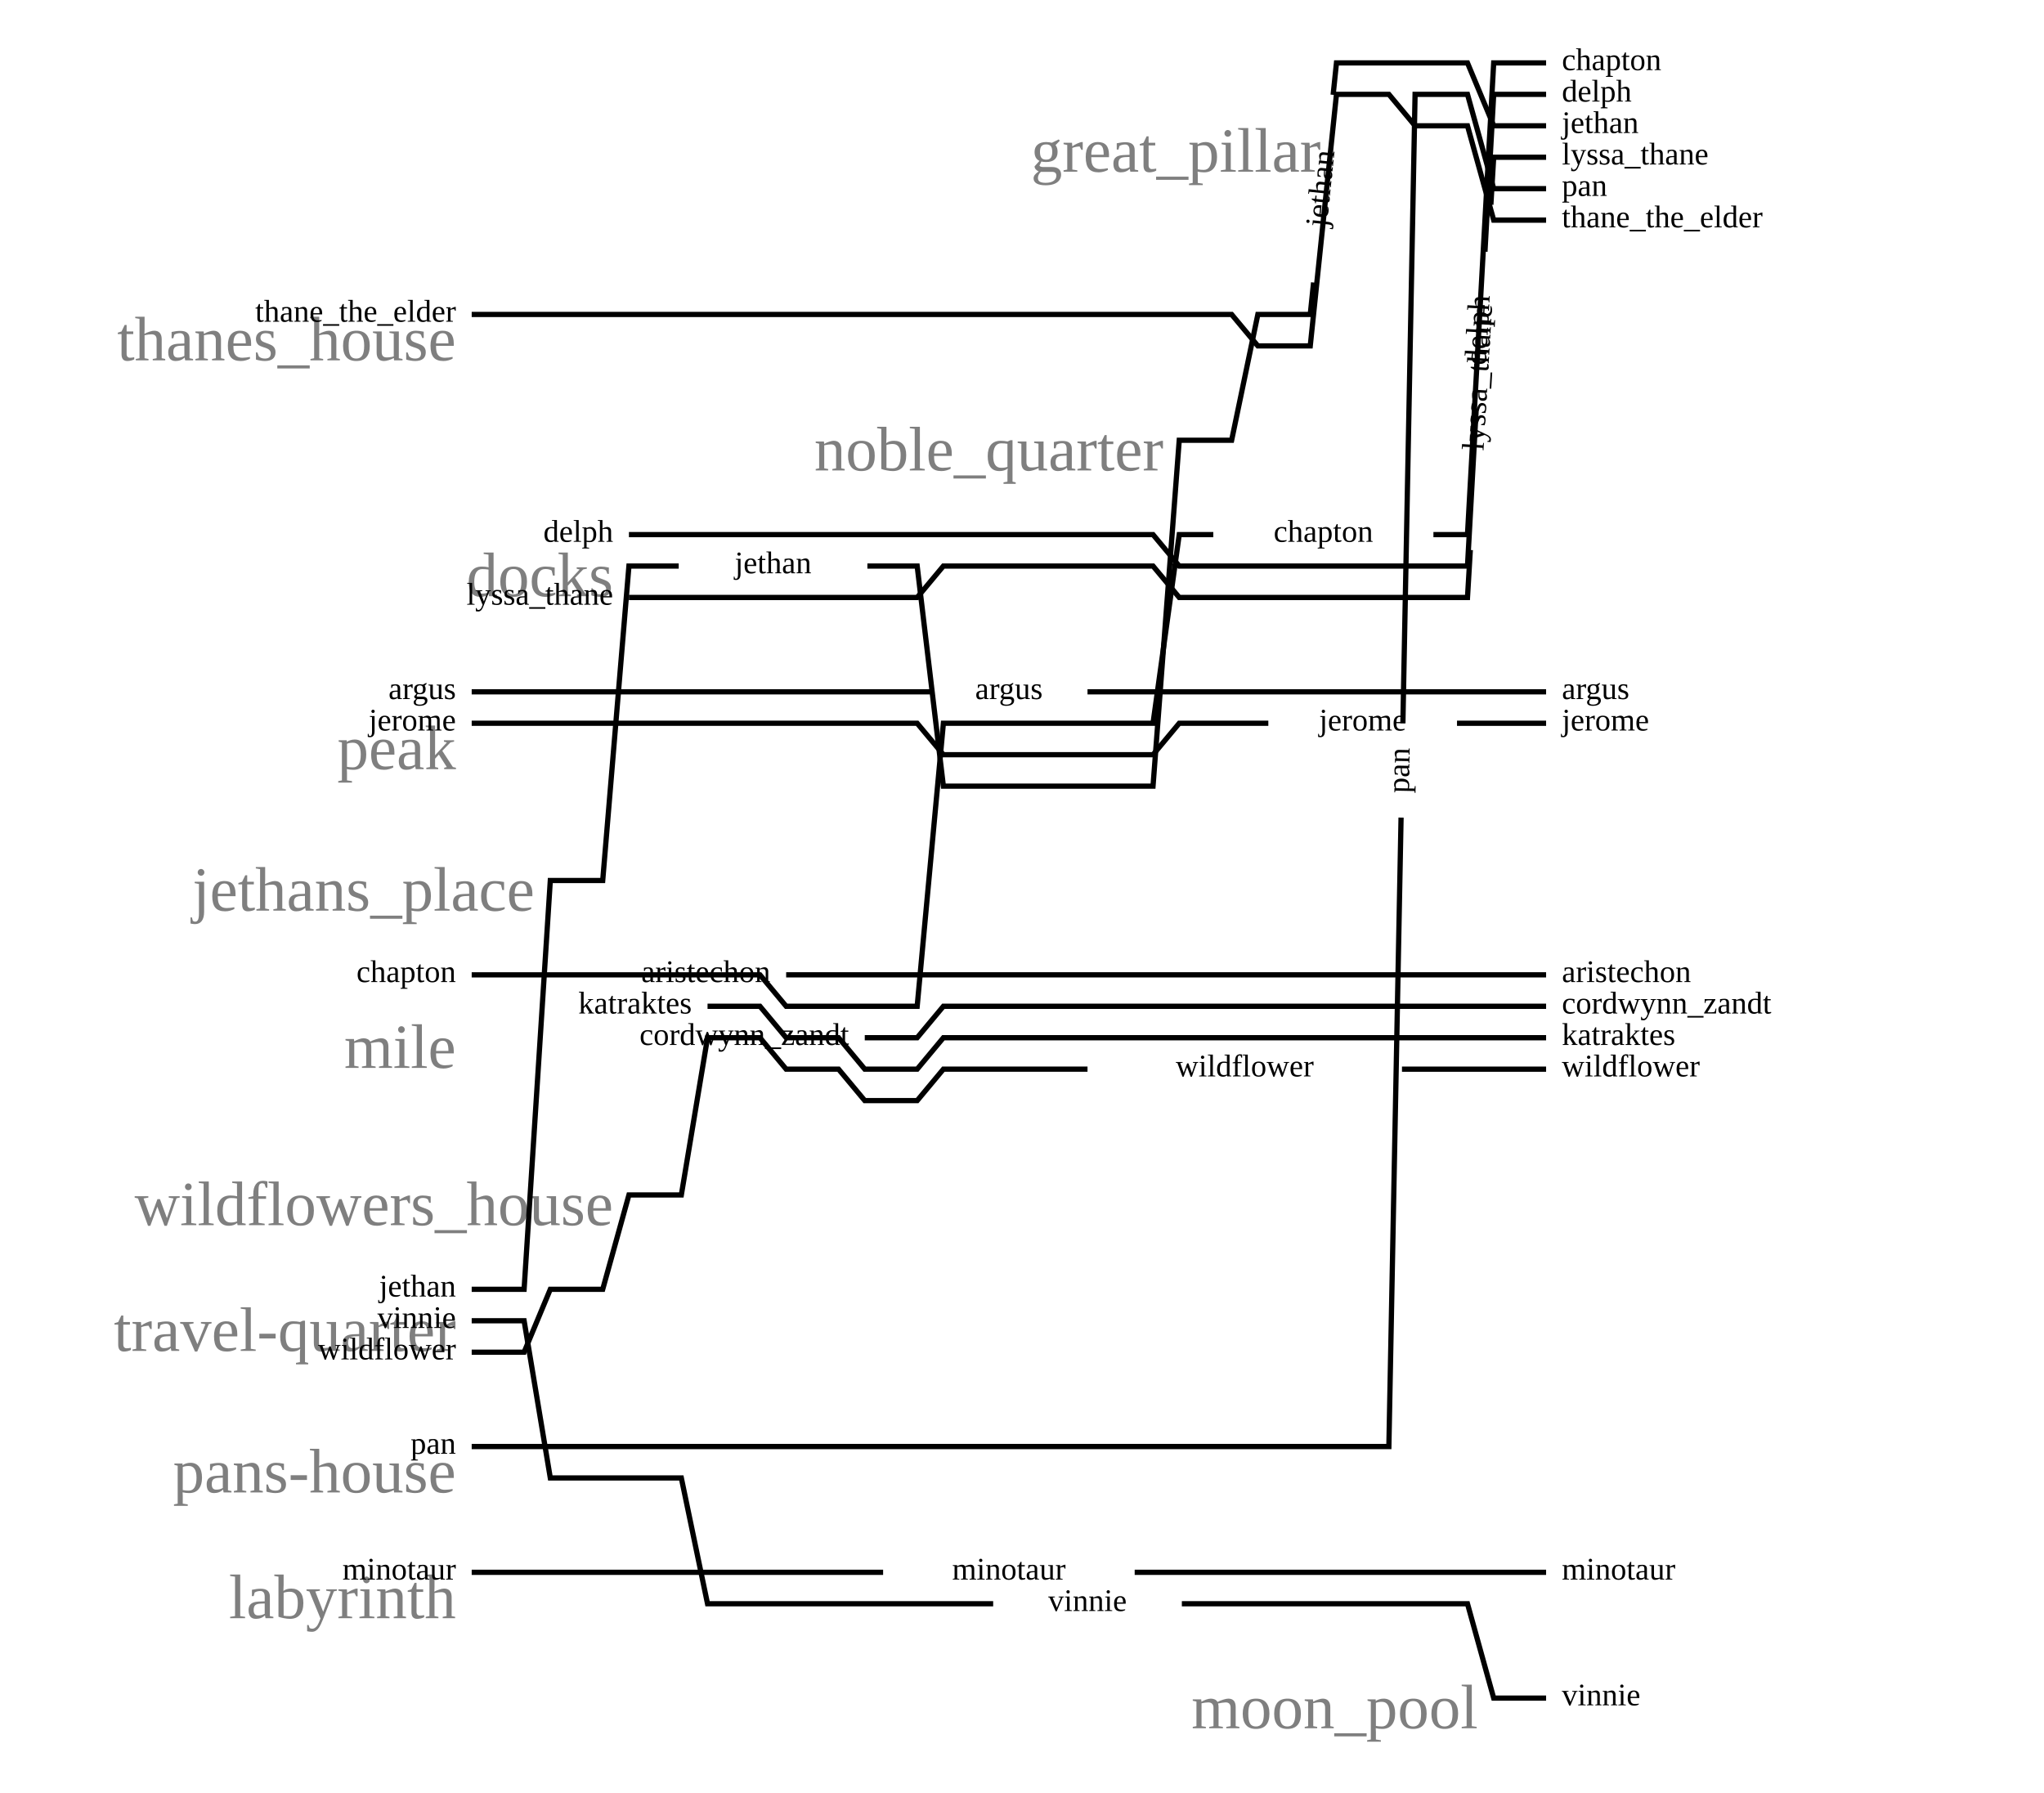
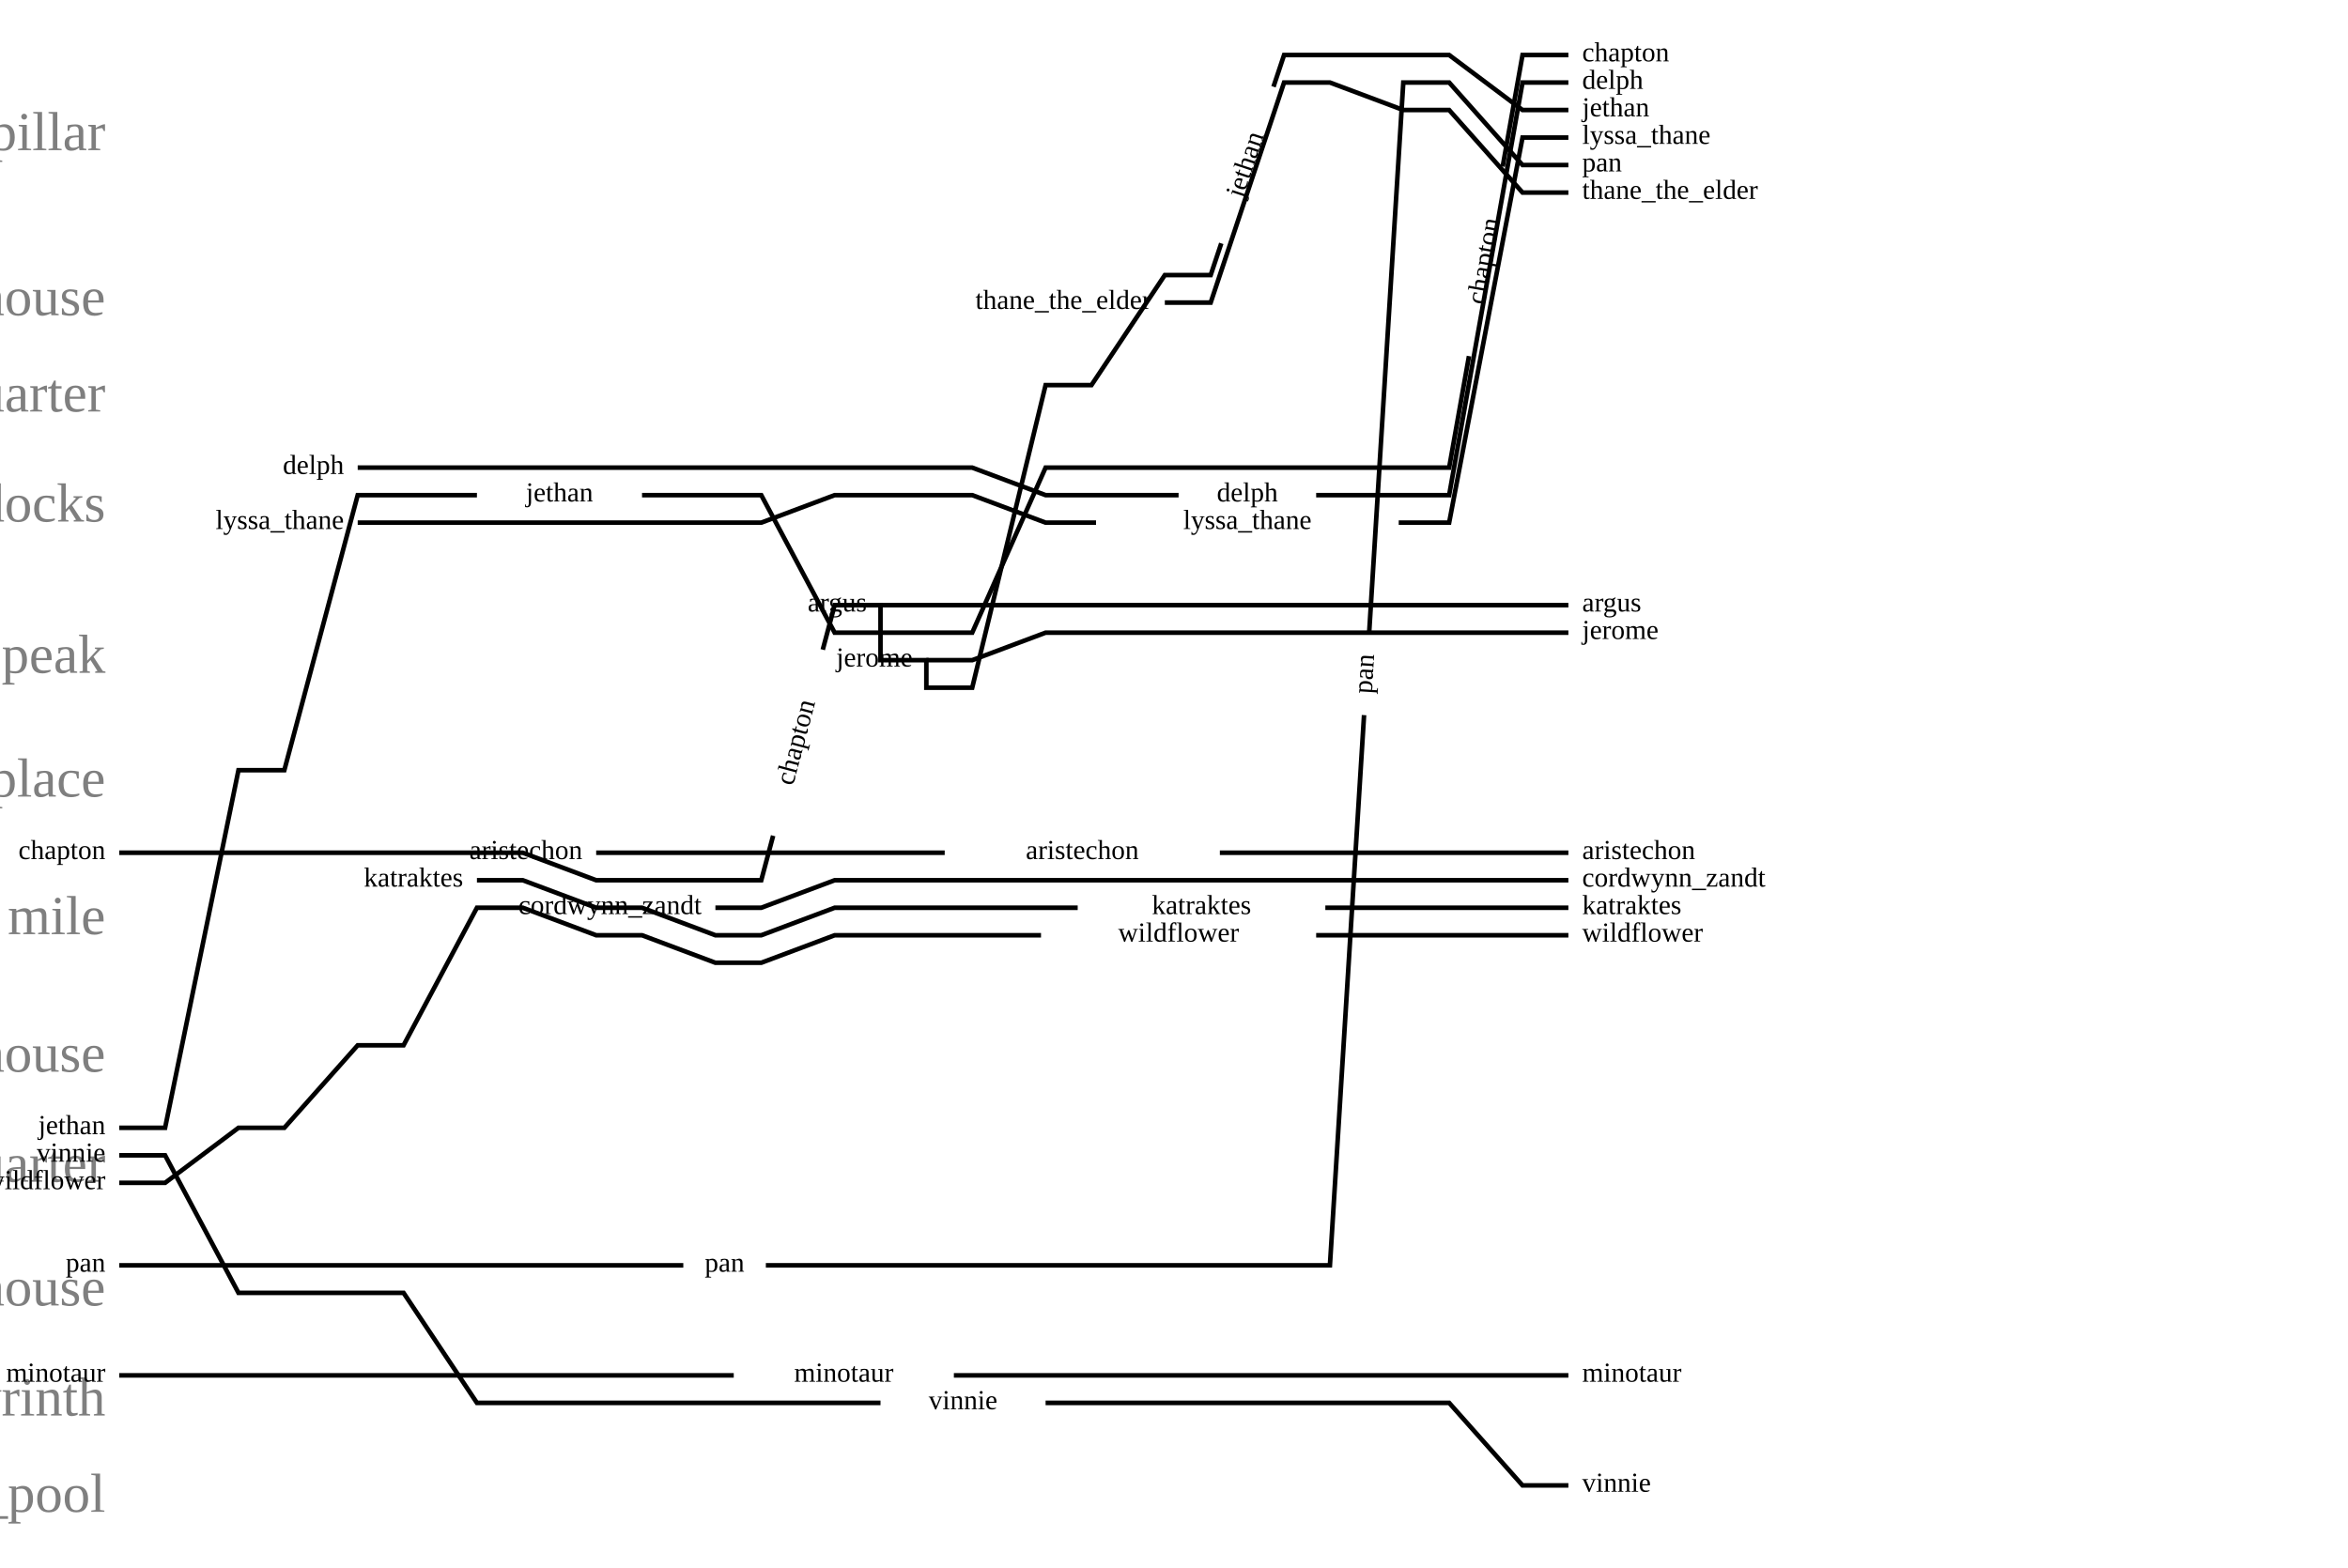
- <svg xmlns="http://www.w3.org/2000/svg" width="390" height="342">
-   <text x="252" y="30.0" text-anchor="end" dominant-baseline="middle" font-size="12" opacity="0.5">great_pillar</text>
-   <text x="87" y="66.0" text-anchor="end" dominant-baseline="middle" font-size="12" opacity="0.5">thanes_house</text>
-   <text x="222" y="87.0" text-anchor="end" dominant-baseline="middle" font-size="12" opacity="0.5">noble_quarter</text>
-   <text x="117" y="111.0" text-anchor="end" dominant-baseline="middle" font-size="12" opacity="0.5">docks</text>
-   <text x="87" y="144.0" text-anchor="end" dominant-baseline="middle" font-size="12" opacity="0.5">peak</text>
-   <text x="102" y="171.0" text-anchor="end" dominant-baseline="middle" font-size="12" opacity="0.5">jethans_place</text>
-   <text x="87" y="201.0" text-anchor="end" dominant-baseline="middle" font-size="12" opacity="0.5">mile</text>
-   <text x="117" y="231.0" text-anchor="end" dominant-baseline="middle" font-size="12" opacity="0.5">wildflowers_house</text>
-   <text x="87" y="255.0" text-anchor="end" dominant-baseline="middle" font-size="12" opacity="0.5">travel-quarter</text>
-   <text x="87" y="282.0" text-anchor="end" dominant-baseline="middle" font-size="12" opacity="0.5">pans-house</text>
-   <text x="87" y="306.0" text-anchor="end" dominant-baseline="middle" font-size="12" opacity="0.5">labyrinth</text>
-   <text x="282" y="327.0" text-anchor="end" dominant-baseline="middle" font-size="12" opacity="0.5">moon_pool</text>
-   <text x="252.5" y="102.0" transform="rotate(0.0 252.5 102.0)" text-anchor="middle" dominant-baseline="middle" font-size="6">chapton</text>
-   <path id="thread_chapton_0" fill="none" stroke="black" stroke_width="3" d="M 90 186 145 186 150 192 175 192 180 138 220 138 225 102 231.5 102.0" />
-   <path id="thread_chapton_1" fill="none" stroke="black" stroke_width="3" d="M 273.5 102.0 280 102 285 12 295 12" />
-   <text x="87" y="186" text-anchor="end" dominant-baseline="middle" font-size="6">chapton</text>
-   <text x="298" y="12" text-anchor="start" dominant-baseline="middle" font-size="6">chapton</text>
-   <text x="207.5" y="306.0" transform="rotate(0.0 207.5 306.0)" text-anchor="middle" dominant-baseline="middle" font-size="6">vinnie</text>
-   <path id="thread_vinnie_0" fill="none" stroke="black" stroke_width="3" d="M 90 252 100 252 105 282 130 282 135 306 189.5 306.0" />
-   <path id="thread_vinnie_1" fill="none" stroke="black" stroke_width="3" d="M 225.5 306.0 280 306 285 324 295 324" />
-   <text x="87" y="252" text-anchor="end" dominant-baseline="middle" font-size="6">vinnie</text>
-   <text x="298" y="324" text-anchor="start" dominant-baseline="middle" font-size="6">vinnie</text>
-   <text x="237.5" y="204.0" transform="rotate(0.0 237.5 204.0)" text-anchor="middle" dominant-baseline="middle" font-size="6">wildflower</text>
-   <path id="thread_wildflower_0" fill="none" stroke="black" stroke_width="3" d="M 90 258 100 258 105 246 115 246 120 228 130 228 135 198 145 198 150 204 160 204 165 210 175 210 180 204 207.5 204.0" />
-   <path id="thread_wildflower_1" fill="none" stroke="black" stroke_width="3" d="M 267.5 204.0 295 204" />
-   <text x="87" y="258" text-anchor="end" dominant-baseline="middle" font-size="6">wildflower</text>
-   <text x="298" y="204" text-anchor="start" dominant-baseline="middle" font-size="6">wildflower</text>
-   <text x="147.5" y="108.0" transform="rotate(0.0 147.5 108.0)" text-anchor="middle" dominant-baseline="middle" font-size="6">jethan</text>
-   <text x="252.5" y="36.0" transform="rotate(-84.05314 252.5 36.0)" text-anchor="middle" dominant-baseline="middle" font-size="6">jethan</text>
-   <path id="thread_jethan_0" fill="none" stroke="black" stroke_width="3" d="M 90 246 100 246 105 168 115 168 120 108 129.5 108.0" />
-   <path id="thread_jethan_1" fill="none" stroke="black" stroke_width="3" d="M 165.5 108.0 175 108 180 150 220 150 225 84 235 84 240 60 250 60 250.635 53.903" />
-   <path id="thread_jethan_2" fill="none" stroke="black" stroke_width="3" d="M 254.365 18.097 255 12 280 12 285 24 295 24" />
-   <text x="87" y="246" text-anchor="end" dominant-baseline="middle" font-size="6">jethan</text>
-   <text x="298" y="24" text-anchor="start" dominant-baseline="middle" font-size="6">jethan</text>
-   <text x="267.5" y="147.0" transform="rotate(-88.88976 267.5 147.0)" text-anchor="middle" dominant-baseline="middle" font-size="6">pan</text>
-   <path id="thread_pan_0" fill="none" stroke="black" stroke_width="3" d="M 90 276 265 276 267.326 155.998" />
-   <path id="thread_pan_1" fill="none" stroke="black" stroke_width="3" d="M 267.674 138.002 270 18 280 18 285 36 295 36" />
-   <text x="87" y="276" text-anchor="end" dominant-baseline="middle" font-size="6">pan</text>
-   <text x="298" y="36" text-anchor="start" dominant-baseline="middle" font-size="6">pan</text>
-   <text x="192.5" y="300.0" transform="rotate(0.0 192.5 300.0)" text-anchor="middle" dominant-baseline="middle" font-size="6">minotaur</text>
-   <path id="thread_minotaur_0" fill="none" stroke="black" stroke_width="3" d="M 90 300 168.5 300.0" />
-   <path id="thread_minotaur_1" fill="none" stroke="black" stroke_width="3" d="M 216.5 300.0 295 300" />
-   <text x="87" y="300" text-anchor="end" dominant-baseline="middle" font-size="6">minotaur</text>
-   <text x="298" y="300" text-anchor="start" dominant-baseline="middle" font-size="6">minotaur</text>
-   <text x="192.5" y="132.0" transform="rotate(0.0 192.5 132.0)" text-anchor="middle" dominant-baseline="middle" font-size="6">argus</text>
-   <path id="thread_argus_0" fill="none" stroke="black" stroke_width="3" d="M 90 132 177.5 132.0" />
-   <path id="thread_argus_1" fill="none" stroke="black" stroke_width="3" d="M 207.5 132.0 295 132" />
-   <text x="87" y="132" text-anchor="end" dominant-baseline="middle" font-size="6">argus</text>
-   <text x="298" y="132" text-anchor="start" dominant-baseline="middle" font-size="6">argus</text>
-   <text x="260.0" y="138.0" transform="rotate(0.0 260.0 138.0)" text-anchor="middle" dominant-baseline="middle" font-size="6">jerome</text>
-   <path id="thread_jerome_0" fill="none" stroke="black" stroke_width="3" d="M 90 138 175 138 180 144 220 144 225 138 242.0 138.0" />
-   <path id="thread_jerome_1" fill="none" stroke="black" stroke_width="3" d="M 278.0 138.0 295 138" />
-   <text x="87" y="138" text-anchor="end" dominant-baseline="middle" font-size="6">jerome</text>
-   <text x="298" y="138" text-anchor="start" dominant-baseline="middle" font-size="6">jerome</text>
-   <path id="thread_thane_the_elder_0" fill="none" stroke="black" stroke_width="3" d="M 90 60 235 60 240 66 250 66 255 18 265 18 270 24 280 24 285 42 295 42" />
-   <text x="87" y="60" text-anchor="end" dominant-baseline="middle" font-size="6">thane_the_elder</text>
-   <text x="298" y="42" text-anchor="start" dominant-baseline="middle" font-size="6">thane_the_elder</text>
-   <text x="282.5" y="63.0" transform="rotate(-86.82017 282.5 63.0)" text-anchor="middle" dominant-baseline="middle" font-size="6">delph</text>
-   <path id="thread_delph_0" fill="none" stroke="black" stroke_width="3" d="M 120 102 220 102 225 108 280 108 281.668 77.977" />
-   <path id="thread_delph_1" fill="none" stroke="black" stroke_width="3" d="M 283.332 48.023 285 18 295 18" />
-   <text x="117" y="102" text-anchor="end" dominant-baseline="middle" font-size="6">delph</text>
-   <text x="298" y="18" text-anchor="start" dominant-baseline="middle" font-size="6">delph</text>
-   <text x="282.5" y="72.0" transform="rotate(-86.59356 282.5 72.0)" text-anchor="middle" dominant-baseline="middle" font-size="6">lyssa_thane</text>
-   <path id="thread_lyssa_thane_0" fill="none" stroke="black" stroke_width="3" d="M 120 114 175 114 180 108 220 108 225 114 280 114 280.539 104.942" />
-   <path id="thread_lyssa_thane_1" fill="none" stroke="black" stroke_width="3" d="M 284.461 39.058 285 30 295 30" />
-   <text x="117" y="114" text-anchor="end" dominant-baseline="middle" font-size="6">lyssa_thane</text>
-   <text x="298" y="30" text-anchor="start" dominant-baseline="middle" font-size="6">lyssa_thane</text>
-   <path id="thread_katraktes_0" fill="none" stroke="black" stroke_width="3" d="M 135 192 145 192 150 198 160 198 165 204 175 204 180 198 295 198" />
-   <text x="132" y="192" text-anchor="end" dominant-baseline="middle" font-size="6">katraktes</text>
-   <text x="298" y="198" text-anchor="start" dominant-baseline="middle" font-size="6">katraktes</text>
-   <path id="thread_aristechon_0" fill="none" stroke="black" stroke_width="3" d="M 150 186 295 186" />
-   <text x="147" y="186" text-anchor="end" dominant-baseline="middle" font-size="6">aristechon</text>
-   <text x="298" y="186" text-anchor="start" dominant-baseline="middle" font-size="6">aristechon</text>
-   <path id="thread_cordwynn_zandt_0" fill="none" stroke="black" stroke_width="3" d="M 165 198 175 198 180 192 295 192" />
-   <text x="162" y="198" text-anchor="end" dominant-baseline="middle" font-size="6">cordwynn_zandt</text>
-   <text x="298" y="192" text-anchor="start" dominant-baseline="middle" font-size="6">cordwynn_zandt</text>
+ <svg xmlns="http://www.w3.org/2000/svg" width="512.0" height="342">
+   <text x="23.0" y="30.0" text-anchor="end" dominant-baseline="middle" font-size="12" opacity="0.5">great_pillar</text>
+   <text x="23.0" y="66.0" text-anchor="end" dominant-baseline="middle" font-size="12" opacity="0.5">thanes_house</text>
+   <text x="23.0" y="87.0" text-anchor="end" dominant-baseline="middle" font-size="12" opacity="0.5">noble_quarter</text>
+   <text x="23.0" y="111.0" text-anchor="end" dominant-baseline="middle" font-size="12" opacity="0.5">docks</text>
+   <text x="23.0" y="144.0" text-anchor="end" dominant-baseline="middle" font-size="12" opacity="0.5">peak</text>
+   <text x="23.0" y="171.0" text-anchor="end" dominant-baseline="middle" font-size="12" opacity="0.5">jethans_place</text>
+   <text x="23.0" y="201.0" text-anchor="end" dominant-baseline="middle" font-size="12" opacity="0.5">mile</text>
+   <text x="23.0" y="231.0" text-anchor="end" dominant-baseline="middle" font-size="12" opacity="0.5">wildflowers_house</text>
+   <text x="23.0" y="255.0" text-anchor="end" dominant-baseline="middle" font-size="12" opacity="0.5">travel-quarter</text>
+   <text x="23.0" y="282.0" text-anchor="end" dominant-baseline="middle" font-size="12" opacity="0.5">pans-house</text>
+   <text x="23.0" y="306.0" text-anchor="end" dominant-baseline="middle" font-size="12" opacity="0.5">labyrinth</text>
+   <text x="23.0" y="327.0" text-anchor="end" dominant-baseline="middle" font-size="12" opacity="0.5">moon_pool</text>
+   <text x="174.0" y="162.0" transform="rotate(-75.06858 174.0 162.0)" text-anchor="middle" dominant-baseline="middle" font-size="6">chapton</text>
+   <text x="324.0" y="57.0" transform="rotate(-79.9194 324.0 57.0)" text-anchor="middle" dominant-baseline="middle" font-size="6">chapton</text>
+   <path id="thread_chapton_0" fill="none" stroke="black" stroke_width="3" d="M 26.0 186 114.0 186 130.0 192 166.0 192 168.589 182.291" />
+   <path id="thread_chapton_1" fill="none" stroke="black" stroke_width="3" d="M 179.411 141.709 182.0 132 192.0 132 192.0 138 212.0 138 228.0 102 316.0 102 320.324 77.676" />
+   <path id="thread_chapton_2" fill="none" stroke="black" stroke_width="3" d="M 327.676 36.324 332.0 12 342.0 12" />
+   <text x="23.0" y="186" text-anchor="end" dominant-baseline="middle" font-size="6">chapton</text>
+   <text x="345.0" y="12" text-anchor="start" dominant-baseline="middle" font-size="6">chapton</text>
+   <text x="210.0" y="306.0" transform="rotate(0.0 210.0 306.0)" text-anchor="middle" dominant-baseline="middle" font-size="6">vinnie</text>
+   <path id="thread_vinnie_0" fill="none" stroke="black" stroke_width="3" d="M 26.0 252 36.0 252 52.0 282 88.0 282 104.0 306 192.0 306.0" />
+   <path id="thread_vinnie_1" fill="none" stroke="black" stroke_width="3" d="M 228.0 306.0 316.0 306 332.0 324 342.0 324" />
+   <text x="23.0" y="252" text-anchor="end" dominant-baseline="middle" font-size="6">vinnie</text>
+   <text x="345.0" y="324" text-anchor="start" dominant-baseline="middle" font-size="6">vinnie</text>
+   <text x="257.0" y="204.0" transform="rotate(0.0 257.0 204.0)" text-anchor="middle" dominant-baseline="middle" font-size="6">wildflower</text>
+   <path id="thread_wildflower_0" fill="none" stroke="black" stroke_width="3" d="M 26.0 258 36.0 258 52.0 246 62.0 246 78.0 228 88.0 228 104.0 198 114.0 198 130.0 204 140.0 204 156.0 210 166.0 210 182.0 204 227.0 204" />
+   <path id="thread_wildflower_1" fill="none" stroke="black" stroke_width="3" d="M 287.0 204 332.0 204 342.0 204" />
+   <text x="23.0" y="258" text-anchor="end" dominant-baseline="middle" font-size="6">wildflower</text>
+   <text x="345.0" y="204" text-anchor="start" dominant-baseline="middle" font-size="6">wildflower</text>
+   <text x="122.0" y="108.0" transform="rotate(0.0 122.0 108.0)" text-anchor="middle" dominant-baseline="middle" font-size="6">jethan</text>
+   <text x="272.0" y="36.0" transform="rotate(-71.56505 272.0 36.0)" text-anchor="middle" dominant-baseline="middle" font-size="6">jethan</text>
+   <path id="thread_jethan_0" fill="none" stroke="black" stroke_width="3" d="M 26.0 246 36.0 246 52.0 168 62.0 168 78.0 108 104.0 108.0" />
+   <path id="thread_jethan_1" fill="none" stroke="black" stroke_width="3" d="M 140.0 108.0 166.0 108 182.0 138 192.0 138 192.0 144 202.0 144 202.0 150 212.0 150 228.0 84 238.0 84 254.0 60 264.0 60 266.308 53.076" />
+   <path id="thread_jethan_2" fill="none" stroke="black" stroke_width="3" d="M 277.692 18.924 280.0 12 316.0 12 332.0 24 342.0 24" />
+   <text x="23.0" y="246" text-anchor="end" dominant-baseline="middle" font-size="6">jethan</text>
+   <text x="345.0" y="24" text-anchor="start" dominant-baseline="middle" font-size="6">jethan</text>
+   <text x="158.0" y="276.0" transform="rotate(0.0 158.0 276.0)" text-anchor="middle" dominant-baseline="middle" font-size="6">pan</text>
+   <text x="298.0" y="147.0" transform="rotate(-86.45132 298.0 147.0)" text-anchor="middle" dominant-baseline="middle" font-size="6">pan</text>
+   <path id="thread_pan_0" fill="none" stroke="black" stroke_width="3" d="M 26.0 276 149.0 276.0" />
+   <path id="thread_pan_1" fill="none" stroke="black" stroke_width="3" d="M 167.0 276.0 290.0 276 297.443 155.983" />
+   <path id="thread_pan_2" fill="none" stroke="black" stroke_width="3" d="M 298.557 138.017 306.0 18 316.0 18 332.0 36 342.0 36" />
+   <text x="23.0" y="276" text-anchor="end" dominant-baseline="middle" font-size="6">pan</text>
+   <text x="345.0" y="36" text-anchor="start" dominant-baseline="middle" font-size="6">pan</text>
+   <text x="184.0" y="300.0" transform="rotate(0.0 184.0 300.0)" text-anchor="middle" dominant-baseline="middle" font-size="6">minotaur</text>
+   <path id="thread_minotaur_0" fill="none" stroke="black" stroke_width="3" d="M 26.0 300 160 300.0" />
+   <path id="thread_minotaur_1" fill="none" stroke="black" stroke_width="3" d="M 208.0 300.0 342.0 300" />
+   <text x="23.0" y="300" text-anchor="end" dominant-baseline="middle" font-size="6">minotaur</text>
+   <text x="345.0" y="300" text-anchor="start" dominant-baseline="middle" font-size="6">minotaur</text>
+   <text x="272.0" y="108.0" transform="rotate(0.0 272.0 108.0)" text-anchor="middle" dominant-baseline="middle" font-size="6">delph</text>
+   <path id="thread_delph_0" fill="none" stroke="black" stroke_width="3" d="M 78.0 102 212.0 102 228.0 108 257.0 108.0" />
+   <path id="thread_delph_1" fill="none" stroke="black" stroke_width="3" d="M 287.0 108.0 316.0 108 332.0 18 342.0 18" />
+   <text x="75.0" y="102" text-anchor="end" dominant-baseline="middle" font-size="6">delph</text>
+   <text x="345.0" y="18" text-anchor="start" dominant-baseline="middle" font-size="6">delph</text>
+   <text x="272.0" y="114.0" transform="rotate(0.0 272.0 114.0)" text-anchor="middle" dominant-baseline="middle" font-size="6">lyssa_thane</text>
+   <path id="thread_lyssa_thane_0" fill="none" stroke="black" stroke_width="3" d="M 78.0 114 166.0 114 182.0 108 212.0 108 228.0 114 239.0 114.0" />
+   <path id="thread_lyssa_thane_1" fill="none" stroke="black" stroke_width="3" d="M 305.0 114.0 316.0 114 332.0 30 342.0 30" />
+   <text x="75.0" y="114" text-anchor="end" dominant-baseline="middle" font-size="6">lyssa_thane</text>
+   <text x="345.0" y="30" text-anchor="start" dominant-baseline="middle" font-size="6">lyssa_thane</text>
+   <text x="262.0" y="198.0" transform="rotate(0.0 262.0 198.0)" text-anchor="middle" dominant-baseline="middle" font-size="6">katraktes</text>
+   <path id="thread_katraktes_0" fill="none" stroke="black" stroke_width="3" d="M 104.0 192 114.0 192 130.0 198 140.0 198 156.0 204 166.0 204 182.0 198 235.0 198.0" />
+   <path id="thread_katraktes_1" fill="none" stroke="black" stroke_width="3" d="M 289.0 198.0 342.0 198" />
+   <text x="101.0" y="192" text-anchor="end" dominant-baseline="middle" font-size="6">katraktes</text>
+   <text x="345.0" y="198" text-anchor="start" dominant-baseline="middle" font-size="6">katraktes</text>
+   <text x="236.0" y="186.0" transform="rotate(0.0 236.0 186.0)" text-anchor="middle" dominant-baseline="middle" font-size="6">aristechon</text>
+   <path id="thread_aristechon_0" fill="none" stroke="black" stroke_width="3" d="M 130.0 186 206.0 186.0" />
+   <path id="thread_aristechon_1" fill="none" stroke="black" stroke_width="3" d="M 266.0 186.0 342.0 186" />
+   <text x="127.0" y="186" text-anchor="end" dominant-baseline="middle" font-size="6">aristechon</text>
+   <text x="345.0" y="186" text-anchor="start" dominant-baseline="middle" font-size="6">aristechon</text>
+   <path id="thread_cordwynn_zandt_0" fill="none" stroke="black" stroke_width="3" d="M 156.0 198 166.0 198 182.0 192 342.0 192" />
+   <text x="153.0" y="198" text-anchor="end" dominant-baseline="middle" font-size="6">cordwynn_zandt</text>
+   <text x="345.0" y="192" text-anchor="start" dominant-baseline="middle" font-size="6">cordwynn_zandt</text>
+   <path id="thread_argus_0" fill="none" stroke="black" stroke_width="3" d="M 192.0 132 342.0 132" />
+   <text x="189.0" y="132" text-anchor="end" dominant-baseline="middle" font-size="6">argus</text>
+   <text x="345.0" y="132" text-anchor="start" dominant-baseline="middle" font-size="6">argus</text>
+   <path id="thread_jerome_0" fill="none" stroke="black" stroke_width="3" d="M 202.0 144 212.0 144 228.0 138 342.0 138" />
+   <text x="199.0" y="144" text-anchor="end" dominant-baseline="middle" font-size="6">jerome</text>
+   <text x="345.0" y="138" text-anchor="start" dominant-baseline="middle" font-size="6">jerome</text>
+   <path id="thread_thane_the_elder_0" fill="none" stroke="black" stroke_width="3" d="M 254.0 66 264.0 66 280.0 18 290.0 18 306.0 24 316.0 24 332.0 42 342.0 42" />
+   <text x="251.0" y="66" text-anchor="end" dominant-baseline="middle" font-size="6">thane_the_elder</text>
+   <text x="345.0" y="42" text-anchor="start" dominant-baseline="middle" font-size="6">thane_the_elder</text>
</svg>
